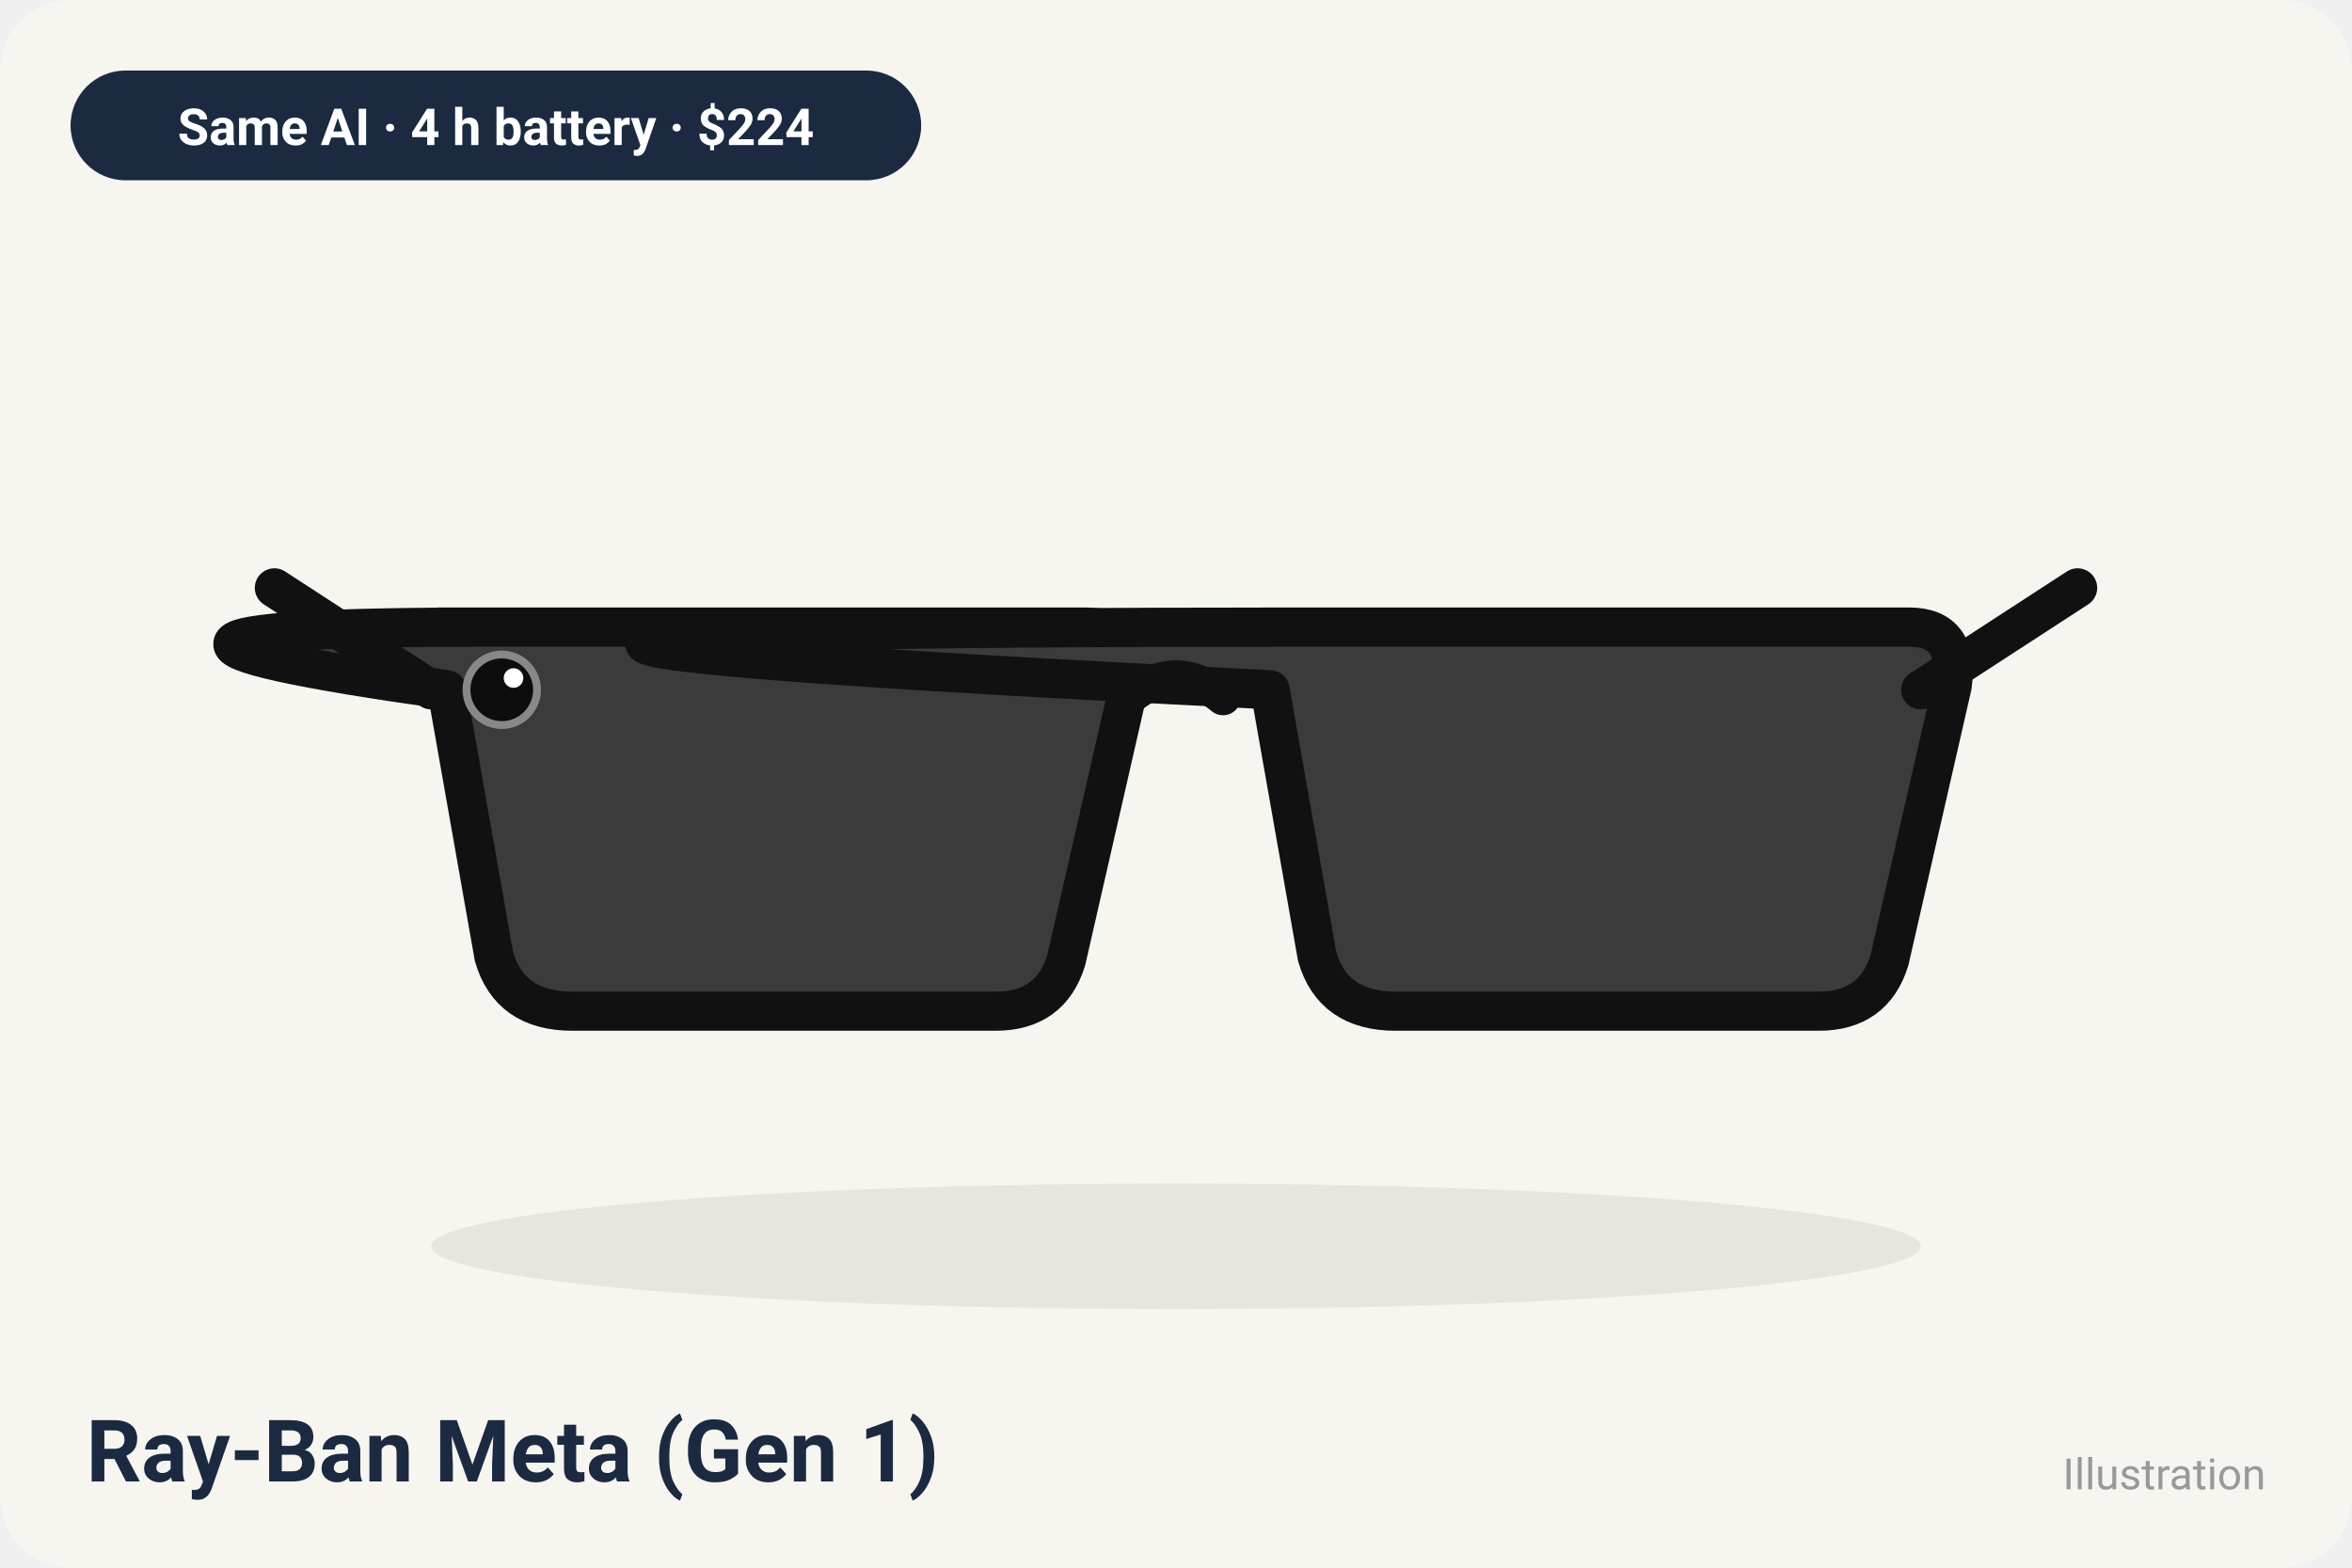
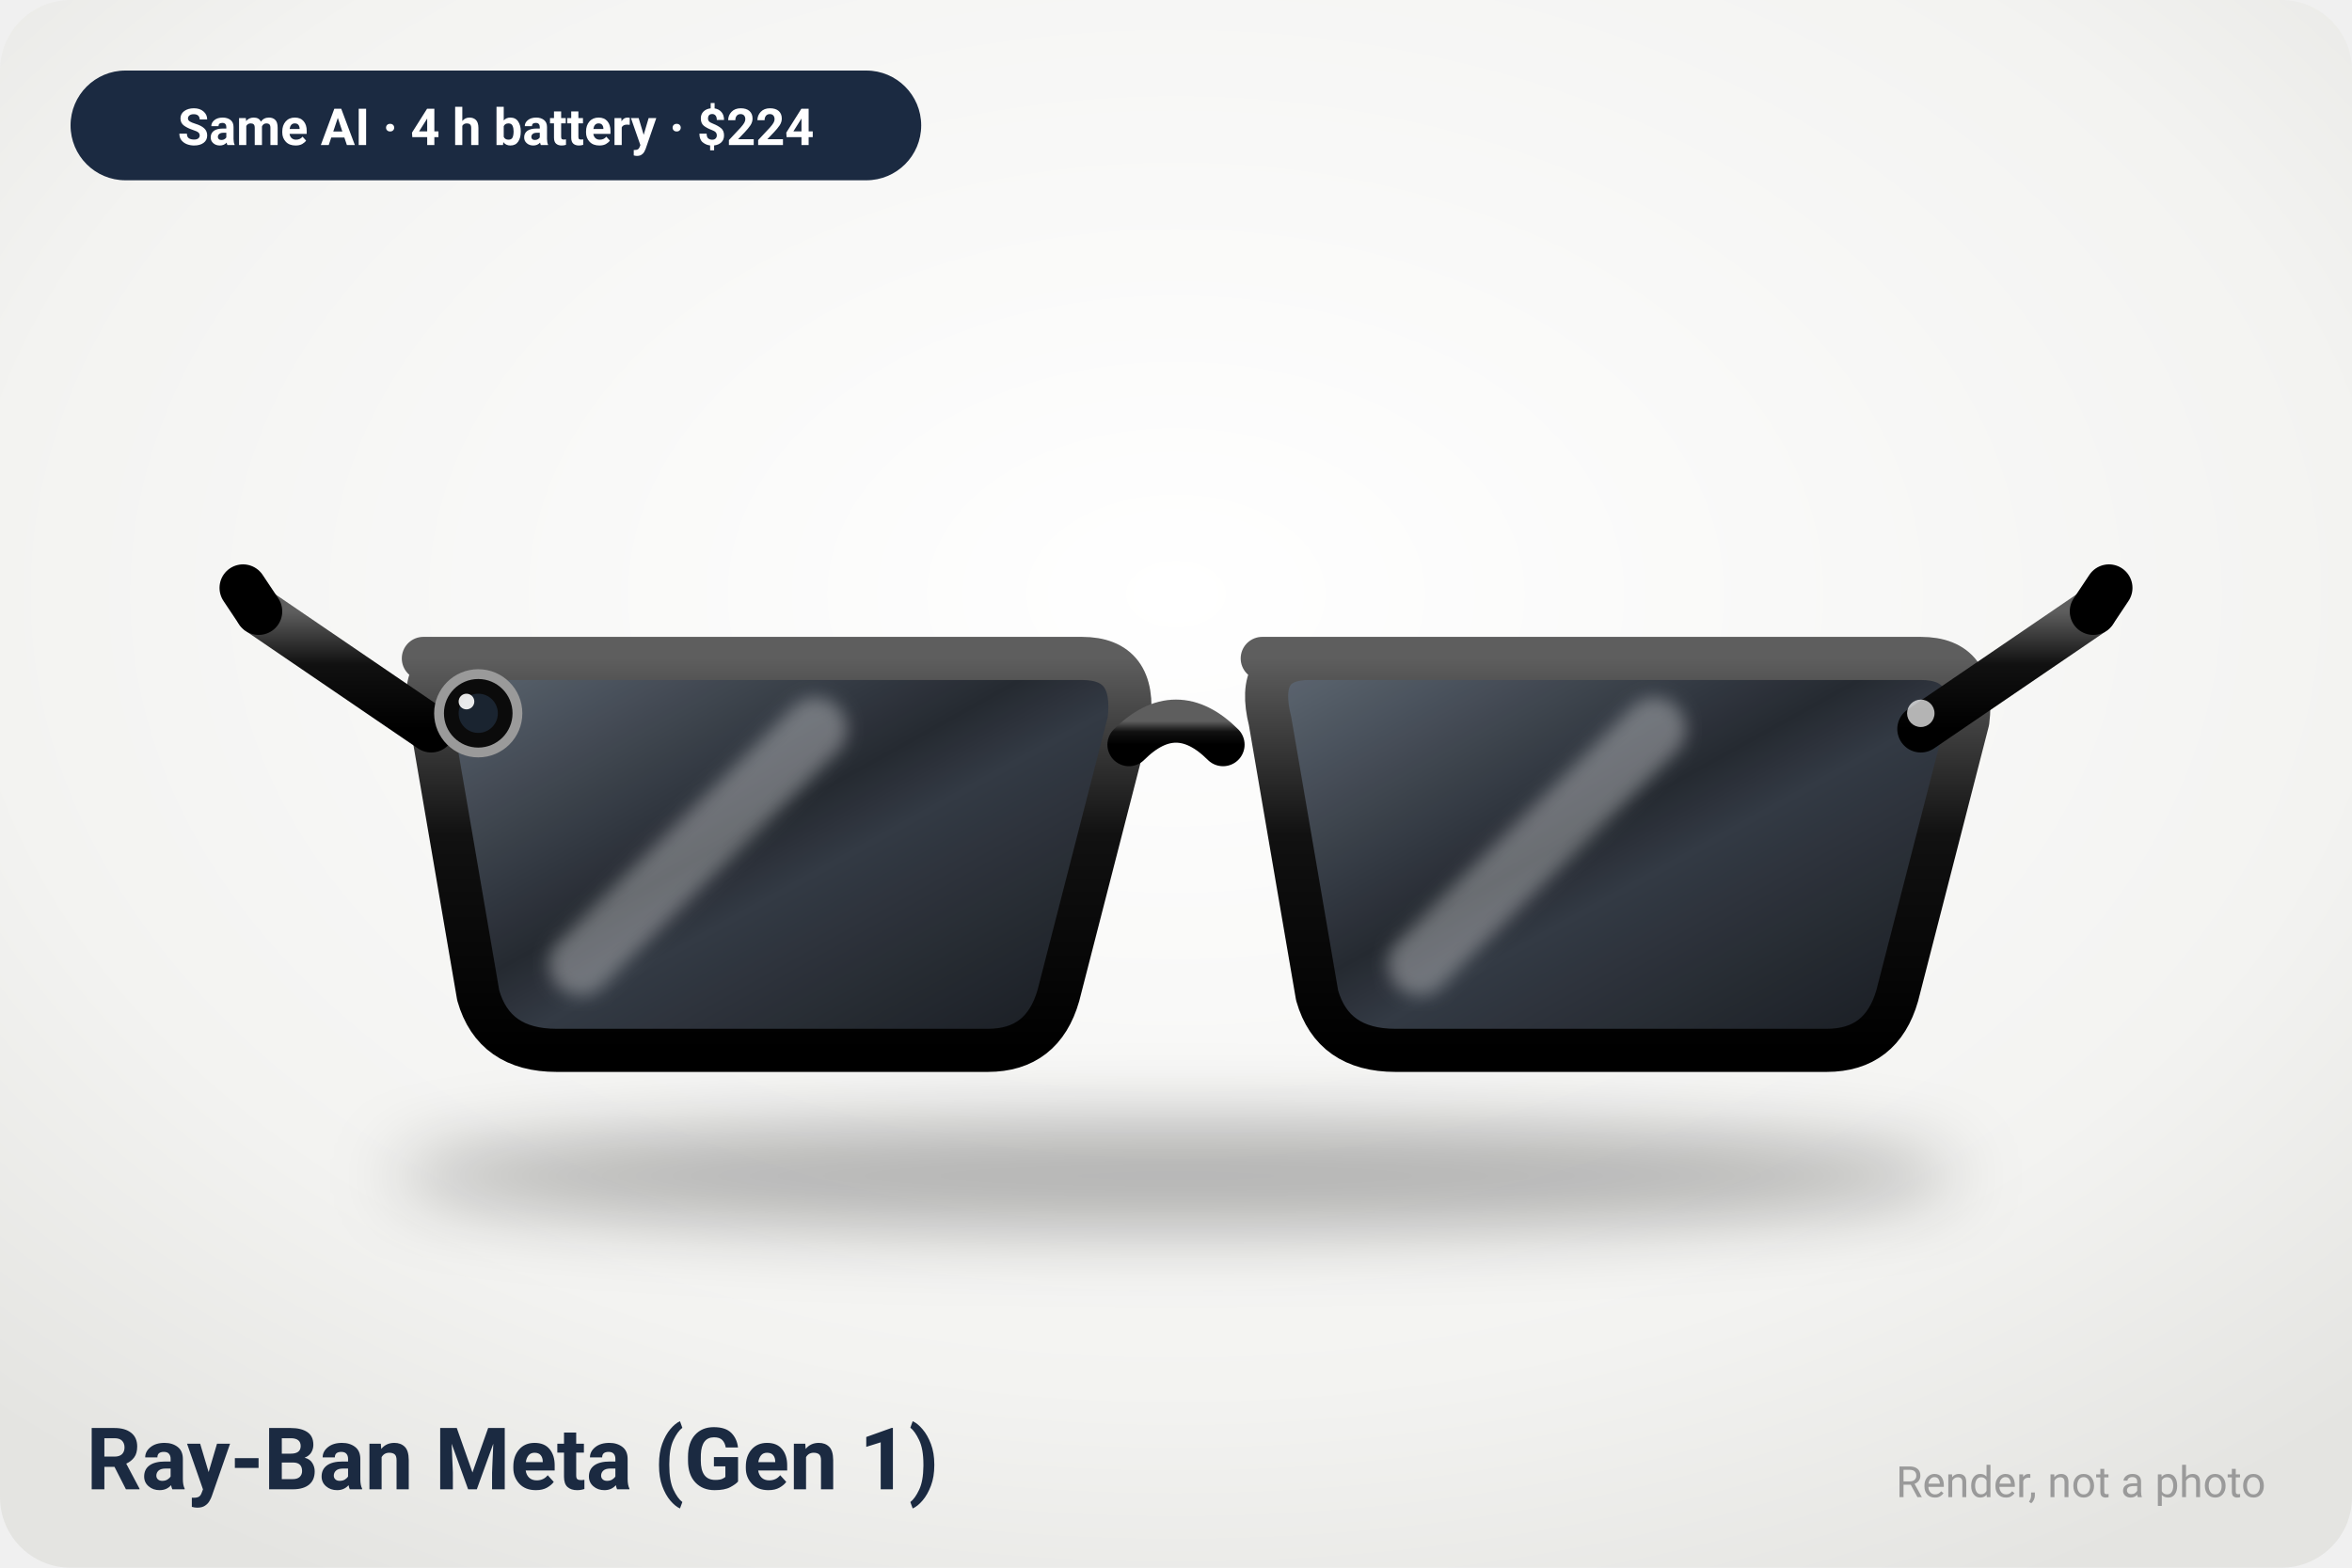
- <svg xmlns="http://www.w3.org/2000/svg" viewBox="0 0 600 400" role="img" aria-label="Ray-Ban Meta (Gen 1) (illustration)">
-   <rect width="600" height="400" rx="18" fill="#F7F5F0" />
-   <ellipse cx="300" cy="318" rx="190" ry="16" fill="#000" opacity="0.07" />
-   <path d="M 112 160 L 277 160 Q 290 160 288 175 L 272 245 Q 268 258 254 258 L 146 258 Q 130 258 126 244 L 114 176 Q 0 160 124 160 Z" fill="#3B3B3B" stroke="#111" stroke-width="10" stroke-linejoin="round" />
-   <path d="M 322 160 L 487 160 Q 500 160 498 175 L 482 245 Q 478 258 464 258 L 356 258 Q 340 258 336 244 L 324 176 Q 0 160 334 160 Z" fill="#3B3B3B" stroke="#111" stroke-width="10" stroke-linejoin="round" />
-   <path d="M 288 178 Q 300 168 312 178" fill="none" stroke="#111" stroke-width="9" stroke-linecap="round" />
-   <path d="M 110 176 L 70 150 M 490 176 L 530 150" stroke="#111" stroke-width="10" stroke-linecap="round" />
-   <circle cx="128" cy="176" r="9" fill="#0d0d0d" stroke="#888" stroke-width="2" />
-   <circle cx="131" cy="173" r="2.5" fill="#fff" />
+ <svg xmlns="http://www.w3.org/2000/svg" viewBox="0 0 600 400" role="img" aria-label="Ray-Ban Meta (Gen 1) (product render)">
+   <defs>
+     <radialGradient id="cgen1-bg" cx="50%" cy="38%" r="72%">
+       <stop offset="0" stop-color="#ffffff" />
+       <stop offset="0.7" stop-color="#f3f3f1" />
+       <stop offset="1" stop-color="#e4e4e1" />
+     </radialGradient>
+     <filter id="cgen1-blur" x="-30%" y="-80%" width="160%" height="300%">
+       <feGaussianBlur stdDeviation="9" />
+     </filter>
+     <filter id="cgen1-soft" x="-20%" y="-20%" width="140%" height="140%">
+       <feGaussianBlur stdDeviation="2.2" />
+     </filter>
+     <filter id="cgen1-glow" x="-50%" y="-50%" width="200%" height="200%">
+       <feGaussianBlur stdDeviation="5" />
+     </filter>
+     <linearGradient id="cgen1-front" x1="0" y1="0" x2="0.35" y2="1">
+       <stop offset="0" stop-color="#2b2b2b" />
+       <stop offset="0.55" stop-color="#111" />
+       <stop offset="1" stop-color="#000000" />
+     </linearGradient>
+     <linearGradient id="cgen1-side" x1="0" y1="0" x2="1" y2="1">
+       <stop offset="0" stop-color="#020202" />
+       <stop offset="1" stop-color="#000000" />
+     </linearGradient>
+     <linearGradient id="cgen1-top" x1="0" y1="0" x2="1" y2="1">
+       <stop offset="0" stop-color="#4e4e4e" />
+       <stop offset="1" stop-color="#202020" />
+     </linearGradient>
+     <radialGradient id="cgen1-dome" cx="38%" cy="32%" r="75%">
+       <stop offset="0" stop-color="#494949" />
+       <stop offset="0.6" stop-color="#111" />
+       <stop offset="1" stop-color="#000000" />
+     </radialGradient>
+     <linearGradient id="cgen1-gloss" x1="0" y1="0" x2="1" y2="1">
+       <stop offset="0" stop-color="#ffffff" stop-opacity="0.55" />
+       <stop offset="0.5" stop-color="#ffffff" stop-opacity="0.05" />
+       <stop offset="1" stop-color="#ffffff" stop-opacity="0" />
+     </linearGradient>
+     <linearGradient id="cgen1-screen" x1="0" y1="0" x2="1" y2="1">
+       <stop offset="0" stop-color="#1d2a3a" />
+       <stop offset="1" stop-color="#060a10" />
+     </linearGradient>
+     <linearGradient id="cgen1-metal" x1="0" y1="0" x2="1" y2="0">
+       <stop offset="0" stop-color="#d9d9d6" />
+       <stop offset="0.35" stop-color="#f4f4f2" />
+       <stop offset="0.65" stop-color="#bdbdb9" />
+       <stop offset="1" stop-color="#e6e6e3" />
+     </linearGradient>
+     <linearGradient id="cgen1-accent" x1="0" y1="0" x2="0" y2="1">
+       <stop offset="0" stop-color="#bdefd2" />
+       <stop offset="1" stop-color="#4ed487" />
+     </linearGradient>
+     <linearGradient id="cgen1-lens" x1="0" y1="0" x2="1" y2="1">
+       <stop offset="0" stop-color="#5a6470" />
+       <stop offset="0.45" stop-color="#1c2129" />
+       <stop offset="0.55" stop-color="#2b323c" />
+       <stop offset="1" stop-color="#0c0f14" />
+     </linearGradient>
+   </defs>
+   <rect width="600" height="400" rx="18" fill="url(#cgen1-bg)" />
+   <ellipse cx="300" cy="300" rx="200" ry="14" fill="#000" opacity="0.28" filter="url(#cgen1-blur)" />
+   <linearGradient id="cgen1-fr" x1="0" y1="0" x2="0" y2="1">
+     <stop offset="0" stop-color="#5e5e5e" />
+     <stop offset="0.45" stop-color="#111" />
+     <stop offset="1" stop-color="#000000" />
+   </linearGradient>
+   <path d="M 108 168 L 276 168 Q 290 168 288 184 L 270 254 Q 266 268 252 268 L 142 268 Q 126 268 122 254 L 110 184 Q 106 168 120 168 Z" fill="url(#cgen1-lens)" opacity="0.96" />
+   <path d="M 108 168 L 276 168 Q 290 168 288 184 L 270 254 Q 266 268 252 268 L 142 268 Q 126 268 122 254 L 110 184 Q 106 168 120 168 Z" fill="none" stroke="url(#cgen1-fr)" stroke-width="11" stroke-linejoin="round" />
+   <path d="M 148.04 246.0 L 208.1 186.0" stroke="#fff" stroke-opacity="0.32" stroke-width="16.0" stroke-linecap="round" filter="url(#cgen1-soft)" />
+   <path d="M 322 168 L 490 168 Q 504 168 502 184 L 484 254 Q 480 268 466 268 L 356 268 Q 340 268 336 254 L 324 184 Q 320 168 334 168 Z" fill="url(#cgen1-lens)" opacity="0.96" />
+   <path d="M 322 168 L 490 168 Q 504 168 502 184 L 484 254 Q 480 268 466 268 L 356 268 Q 340 268 336 254 L 324 184 Q 320 168 334 168 Z" fill="none" stroke="url(#cgen1-fr)" stroke-width="11" stroke-linejoin="round" />
+   <path d="M 362.04 246.0 L 422.1 186.0" stroke="#fff" stroke-opacity="0.32" stroke-width="16.0" stroke-linecap="round" filter="url(#cgen1-soft)" />
+   <path d="M 288 190 Q 300 178 312 190" fill="none" stroke="url(#cgen1-fr)" stroke-width="11" stroke-linecap="round" />
+   <path d="M 110 186 L 66 156 M 490 186 L 534 156" stroke="url(#cgen1-fr)" stroke-width="12" stroke-linecap="round" />
+   <path d="M 66 156 L 62 150 M 534 156 L 538 150" stroke="#000000" stroke-width="12" stroke-linecap="round" />
+   <circle cx="122" cy="182" r="10" fill="#0b0b0b" stroke="#9a9a9a" stroke-width="2.5" />
+   <circle cx="122" cy="182" r="5" fill="#1a2430" />
+   <circle cx="119" cy="179" r="2" fill="#fff" opacity="0.9" />
+   <circle cx="490" cy="182" r="3.5" fill="#fff" opacity="0.7" />
  <g font-family="-apple-system,Segoe UI,Roboto,Helvetica,Arial,sans-serif">
    <rect x="18" y="18" width="217" height="28" rx="14" fill="#1B2A41" />
    <text x="126.5" y="37" text-anchor="middle" font-size="13" font-weight="700" fill="#fff">Same AI · 4 h battery · $224</text>
-     <text x="22" y="378" font-size="22" font-weight="700" fill="#1B2A41">Ray-Ban Meta (Gen 1)</text>
-     <text x="578" y="380" text-anchor="end" font-size="11" fill="#999">Illustration</text>
+     <text x="22" y="380" font-size="22" font-weight="700" fill="#1B2A41">Ray-Ban Meta (Gen 1)</text>
+     <text x="578" y="382" text-anchor="end" font-size="11" fill="#9a9a9a">Render, not a photo</text>
  </g>
</svg>
